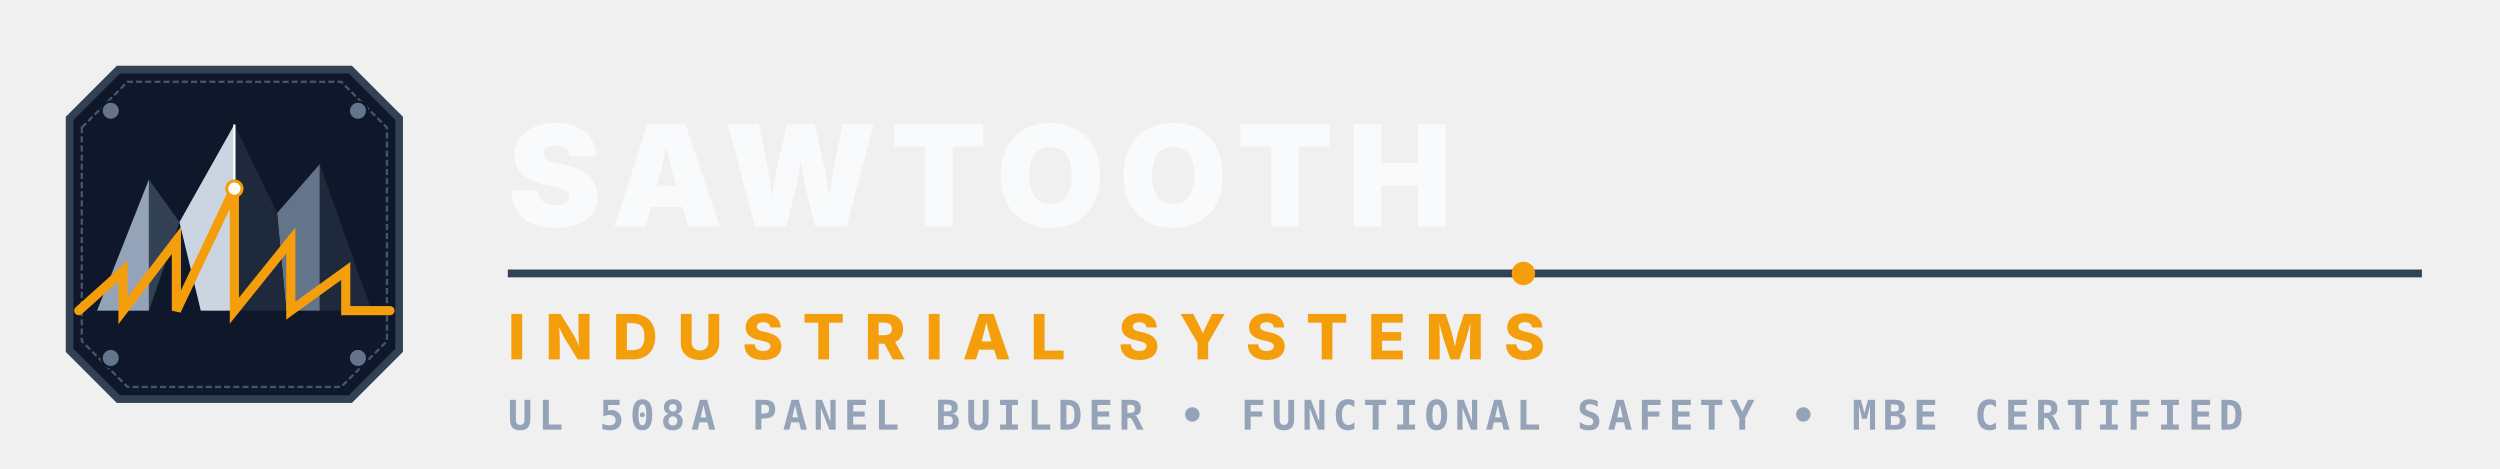
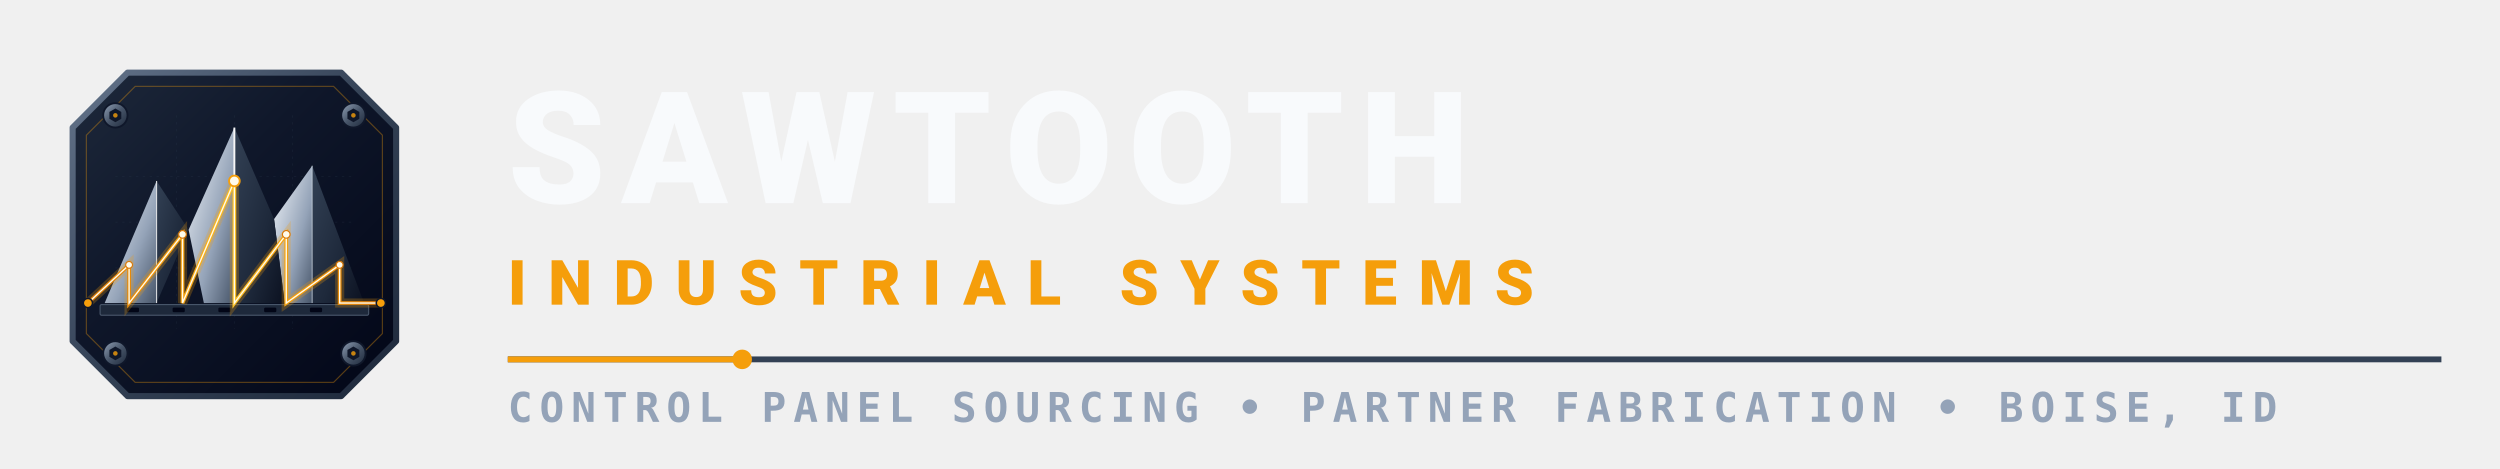
<svg xmlns="http://www.w3.org/2000/svg" viewBox="0 0 640 120" width="640" height="120" role="img" aria-label="Sawtooth Industrial Systems">
  <defs>
-     <linearGradient id="sis-lockup-amber" x1="0%" y1="0%" x2="100%" y2="0%">
-       <stop offset="0%" stop-color="#F59E0B" />
+     <linearGradient id="sis-lock-plate-grad" x1="0%" y1="0%" x2="100%" y2="100%">
+       <stop offset="0%" stop-color="#1E293B" />
+       <stop offset="40%" stop-color="#0F172A" />
+       <stop offset="100%" stop-color="#020617" />
+     </linearGradient>
+     <linearGradient id="sis-lock-border-steel" x1="0%" y1="0%" x2="100%" y2="100%">
+       <stop offset="0%" stop-color="#64748B" />
+       <stop offset="50%" stop-color="#334155" />
+       <stop offset="100%" stop-color="#1E293B" />
+     </linearGradient>
+     <linearGradient id="sis-lock-peak-left" x1="0%" y1="0%" x2="100%" y2="100%">
+       <stop offset="0%" stop-color="#F1F5F9" />
+       <stop offset="60%" stop-color="#94A3B8" />
+       <stop offset="100%" stop-color="#475569" />
+     </linearGradient>
+     <linearGradient id="sis-lock-peak-right" x1="0%" y1="0%" x2="100%" y2="100%">
+       <stop offset="0%" stop-color="#334155" />
+       <stop offset="60%" stop-color="#1E293B" />
+       <stop offset="100%" stop-color="#0B1120" />
+     </linearGradient>
+     <linearGradient id="sis-lock-amber-pulse" x1="0%" y1="0%" x2="100%" y2="0%">
+       <stop offset="0%" stop-color="#D97706" />
+       <stop offset="30%" stop-color="#F59E0B" />
+       <stop offset="50%" stop-color="#FBBF24" />
+       <stop offset="70%" stop-color="#F59E0B" />
      <stop offset="100%" stop-color="#D97706" />
+     </linearGradient>
+     <linearGradient id="sis-lock-bolt-grad" x1="0%" y1="0%" x2="100%" y2="100%">
+       <stop offset="0%" stop-color="#94A3B8" />
+       <stop offset="50%" stop-color="#475569" />
+       <stop offset="100%" stop-color="#1E293B" />
    </linearGradient>
  </defs>
  <g id="root">
-     <g transform="translate(10, 10) scale(0.1953)">
-       <polygon points="40,104 104,40 408,40 472,104 472,408 408,472 104,472 40,408" fill="#0F172A" stroke="#334155" stroke-width="10" />
-       <polygon points="56,116 116,56 396,56 456,116 456,396 396,456 116,456 56,396" fill="none" stroke="#475569" stroke-width="3" stroke-dasharray="8 4" />
-       <circle cx="94" cy="94" r="12" fill="#64748B" stroke="#0F172A" stroke-width="3" />
-       <circle cx="418" cy="94" r="12" fill="#64748B" stroke="#0F172A" stroke-width="3" />
-       <circle cx="418" cy="418" r="12" fill="#64748B" stroke="#0F172A" stroke-width="3" />
-       <circle cx="94" cy="418" r="12" fill="#64748B" stroke="#0F172A" stroke-width="3" />
-       <polygon points="144,184 76,356 144,356" fill="#94A3B8" />
-       <polygon points="144,184 144,356 184,240" fill="#334155" />
-       <polygon points="368,164 312,228 324,356 368,356" fill="#64748B" />
-       <polygon points="368,164 368,356 436,356" fill="#1E293B" />
-       <polygon points="256,112 184,240 212,356 256,356" fill="#CBD5E1" />
-       <polygon points="256,112 256,356 324,356 312,228" fill="#1E293B" />
-       <line x1="256" y1="112" x2="256" y2="356" stroke="#FFFFFF" stroke-width="3" />
-       <path d="M 52,356 L 110,304 L 110,356 L 180,264 L 180,356 L 256,196 L 256,356 L 330,264 L 330,356 L 402,304 L 402,356 L 460,356" fill="none" stroke="#F59E0B" stroke-width="12" stroke-linecap="round" stroke-linejoin="miter" stroke-miterlimit="4" />
-       <circle cx="256" cy="196" r="10" fill="#FFFFFF" stroke="#F59E0B" stroke-width="4" />
+     <g transform="translate(10, 10) scale(0.1953125)">
+       <polygon points="44,116 116,44 396,44 468,116 468,396 396,468 116,468 44,396" fill="url(#sis-lock-plate-grad)" stroke="url(#sis-lock-border-steel)" stroke-width="8" stroke-linejoin="round" />
+       <polygon points="62,126 126,62 386,62 450,126 450,386 386,450 126,450 62,386" fill="none" stroke="#F59E0B" stroke-width="1.5" stroke-opacity="0.35" />
+       <g transform="translate(100, 100)">
+         <circle cx="0" cy="0" r="16" fill="url(#sis-lock-bolt-grad)" stroke="#0F172A" stroke-width="2.5" />
+         <polygon points="0,-9 7.8,-4.5 7.8,4.5 0,9 -7.8,4.5 -7.8,-4.5" fill="#0F172A" />
+         <circle cx="0" cy="0" r="3" fill="#F59E0B" fill-opacity="0.8" />
+       </g>
+       <g transform="translate(412, 100)">
+         <circle cx="0" cy="0" r="16" fill="url(#sis-lock-bolt-grad)" stroke="#0F172A" stroke-width="2.5" />
+         <polygon points="0,-9 7.8,-4.5 7.8,4.5 0,9 -7.8,4.5 -7.8,-4.5" fill="#0F172A" />
+         <circle cx="0" cy="0" r="3" fill="#F59E0B" fill-opacity="0.8" />
+       </g>
+       <g transform="translate(412, 412)">
+         <circle cx="0" cy="0" r="16" fill="url(#sis-lock-bolt-grad)" stroke="#0F172A" stroke-width="2.5" />
+         <polygon points="0,-9 7.8,-4.5 7.8,4.5 0,9 -7.8,4.5 -7.8,-4.5" fill="#0F172A" />
+         <circle cx="0" cy="0" r="3" fill="#F59E0B" fill-opacity="0.8" />
+       </g>
+       <g transform="translate(100, 412)">
+         <circle cx="0" cy="0" r="16" fill="url(#sis-lock-bolt-grad)" stroke="#0F172A" stroke-width="2.5" />
+         <polygon points="0,-9 7.8,-4.5 7.8,4.5 0,9 -7.8,4.5 -7.8,-4.5" fill="#0F172A" />
+         <circle cx="0" cy="0" r="3" fill="#F59E0B" fill-opacity="0.8" />
+       </g>
+       <g stroke="#334155" stroke-width="1" stroke-opacity="0.25" stroke-dasharray="3 6">
+         <line x1="100" y1="180" x2="412" y2="180" />
+         <line x1="100" y1="240" x2="412" y2="240" />
+         <line x1="100" y1="300" x2="412" y2="300" />
+         <line x1="180" y1="100" x2="180" y2="380" />
+         <line x1="256" y1="100" x2="256" y2="380" />
+         <line x1="332" y1="100" x2="332" y2="380" />
+       </g>
+       <polygon points="154,186 86,346 154,346" fill="url(#sis-lock-peak-left)" />
+       <polygon points="154,186 154,346 196,250" fill="url(#sis-lock-peak-right)" />
+       <line x1="154" y1="186" x2="154" y2="346" stroke="#FFFFFF" stroke-width="1.5" stroke-opacity="0.8" />
+       <polygon points="358,166 308,236 322,346 358,346" fill="url(#sis-lock-peak-left)" />
+       <polygon points="358,166 358,346 426,346" fill="url(#sis-lock-peak-right)" />
+       <line x1="358" y1="166" x2="358" y2="346" stroke="#CBD5E1" stroke-width="1.5" stroke-opacity="0.7" />
+       <polygon points="256,116 196,250 216,346 256,346" fill="url(#sis-lock-peak-left)" />
+       <polygon points="256,116 256,346 322,346 308,236" fill="url(#sis-lock-peak-right)" />
+       <line x1="256" y1="116" x2="256" y2="346" stroke="#FFFFFF" stroke-width="2.5" stroke-opacity="0.95" />
+       <rect x="80" y="348" width="352" height="14" rx="2" fill="#1E293B" stroke="#475569" stroke-width="1.5" />
+       <g fill="#020617">
+         <rect x="115" y="352" width="16" height="6" rx="1.5" />
+         <rect x="175" y="352" width="16" height="6" rx="1.5" />
+         <rect x="235" y="352" width="16" height="6" rx="1.5" />
+         <rect x="295" y="352" width="16" height="6" rx="1.5" />
+         <rect x="355" y="352" width="16" height="6" rx="1.5" />
+       </g>
+       <path d="M 64,346 L 118,296 L 118,346 L 188,256 L 188,346 L 256,186 L 256,346 L 324,256 L 324,346 L 394,296 L 394,346 L 448,346" fill="none" stroke="#F59E0B" stroke-width="12" stroke-opacity="0.25" stroke-linejoin="miter" stroke-miterlimit="4" />
+       <path d="M 64,346 L 118,296 L 118,346 L 188,256 L 188,346 L 256,186 L 256,346 L 324,256 L 324,346 L 394,296 L 394,346 L 448,346" fill="none" stroke="url(#sis-lock-amber-pulse)" stroke-width="5" stroke-linejoin="miter" stroke-miterlimit="4" stroke-linecap="round" />
+       <path d="M 64,346 L 118,296 L 118,346 L 188,256 L 188,346 L 256,186 L 256,346 L 324,256 L 324,346 L 394,296 L 394,346 L 448,346" fill="none" stroke="#FFFBEB" stroke-width="1.8" stroke-linejoin="miter" stroke-miterlimit="4" />
+       <circle cx="64" cy="346" r="6" fill="#F59E0B" stroke="#0F172A" stroke-width="2" />
+       <circle cx="118" cy="296" r="4.5" fill="#FFFBEB" stroke="#D97706" stroke-width="1.5" />
+       <circle cx="188" cy="256" r="5" fill="#FFFBEB" stroke="#D97706" stroke-width="1.5" />
+       <circle cx="256" cy="186" r="7" fill="#FFFBEB" stroke="#F59E0B" stroke-width="2.5" />
+       <circle cx="324" cy="256" r="5" fill="#FFFBEB" stroke="#D97706" stroke-width="1.5" />
+       <circle cx="394" cy="296" r="4.5" fill="#FFFBEB" stroke="#D97706" stroke-width="1.5" />
+       <circle cx="448" cy="346" r="6" fill="#F59E0B" stroke="#0F172A" stroke-width="2" />
    </g>
-     <g transform="translate(130, 26)">
-       <text x="0" y="32" font-family="'Inter', -apple-system, BlinkMacSystemFont, 'Segoe UI', Roboto, sans-serif" font-size="36" font-weight="900" fill="#F8FAFC" letter-spacing="3.5">
+     <g transform="translate(130, 0)">
+       <text x="0" y="52" font-family="-apple-system, BlinkMacSystemFont, 'Segoe UI', Roboto, Helvetica, Arial, sans-serif" font-size="40" font-weight="900" fill="#F8FAFC" letter-spacing="4">
        SAWTOOTH
      </text>
-       <line x1="0" y1="44" x2="490" y2="44" stroke="#334155" stroke-width="2" />
-       <circle cx="260" cy="44" r="3" fill="#F59E0B" />
-       <text x="0" y="66" font-family="'Inter', -apple-system, BlinkMacSystemFont, 'Segoe UI', Roboto, sans-serif" font-size="16" font-weight="800" fill="#F59E0B" letter-spacing="5">
+       <text x="0" y="78" font-family="-apple-system, BlinkMacSystemFont, 'Segoe UI', Roboto, Helvetica, Arial, sans-serif" font-size="16" font-weight="800" fill="#F59E0B" letter-spacing="5.5">
        INDUSTRIAL SYSTEMS
      </text>
-       <text x="0" y="84" font-family="'JetBrains Mono', ui-monospace, monospace" font-size="10.5" font-weight="600" fill="#94A3B8" letter-spacing="1.5">
-         UL 508A PANEL BUILDER • FUNCTIONAL SAFETY • MBE CERTIFIED
+       <line x1="0" y1="92" x2="495" y2="92" stroke="#334155" stroke-width="1.5" />
+       <line x1="0" y1="92" x2="60" y2="92" stroke="#F59E0B" stroke-width="1.5" />
+       <circle cx="60" cy="92" r="2.5" fill="#F59E0B" />
+       <text x="0" y="108" font-family="ui-monospace, 'SF Mono', Menlo, Consolas, monospace" font-size="10.5" font-weight="700" fill="#94A3B8" letter-spacing="1.8">
+         CONTROL PANEL SOURCING • PARTNER FABRICATION • BOISE, ID
      </text>
    </g>
  </g>
</svg>
